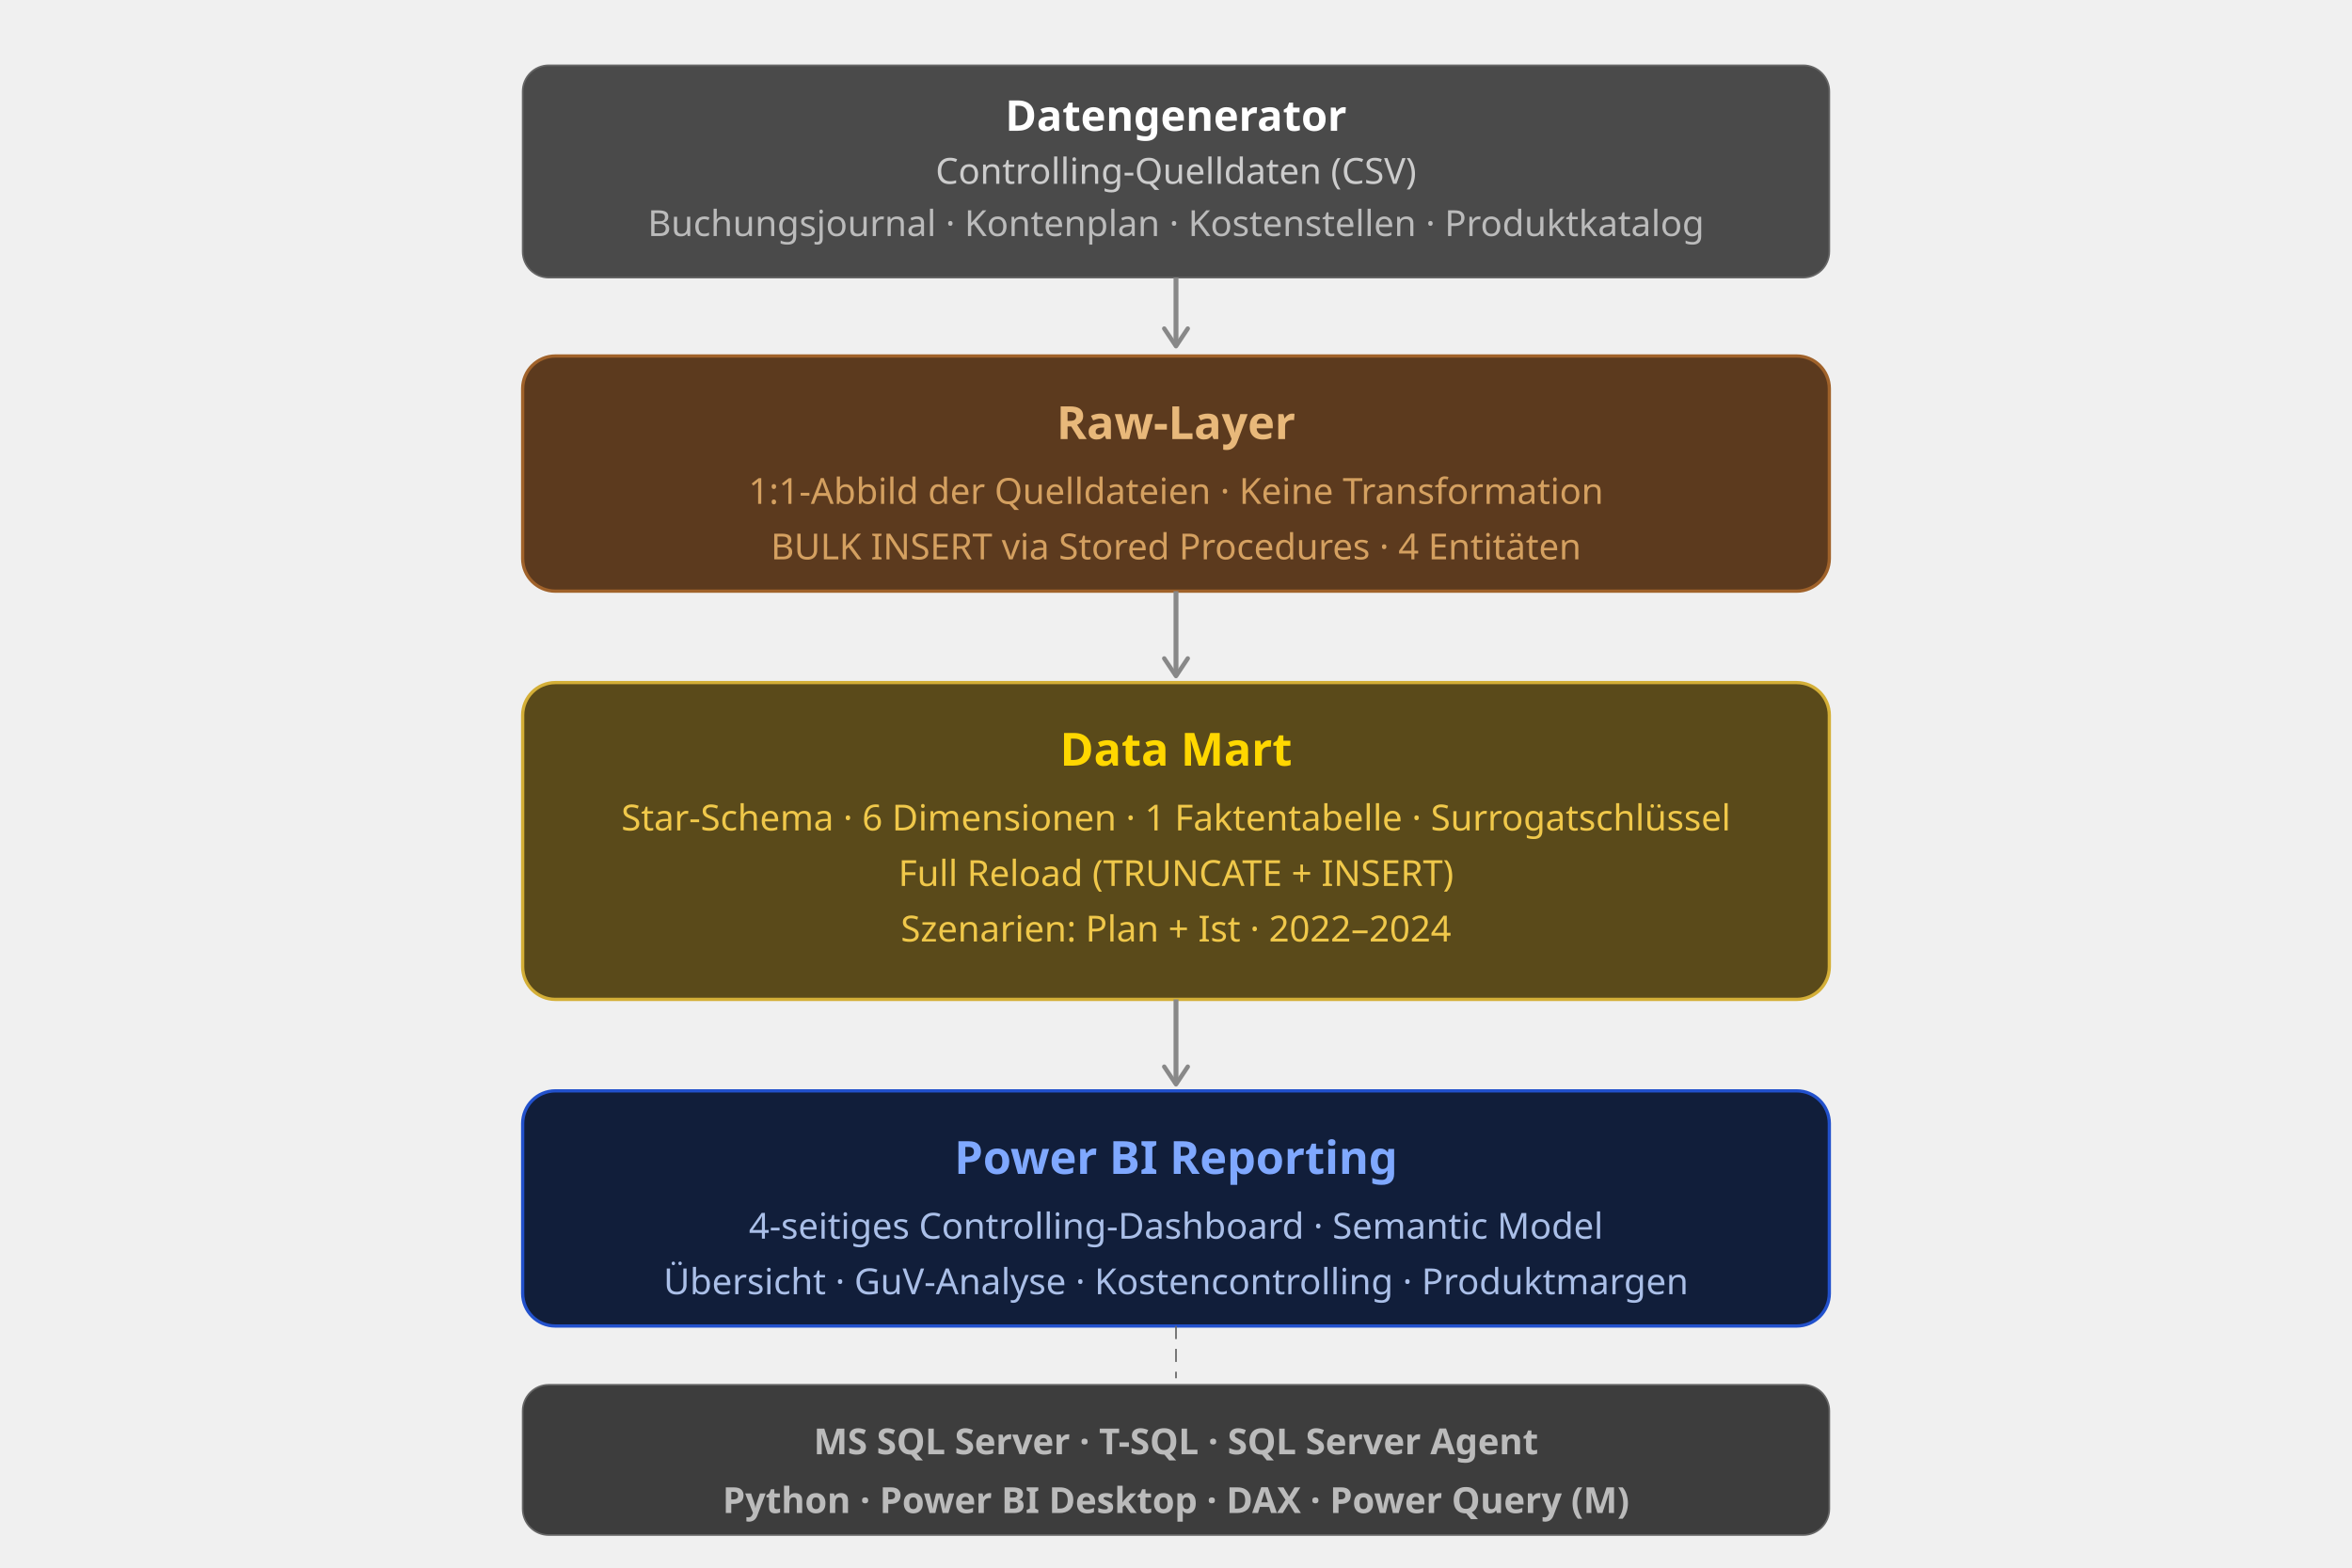
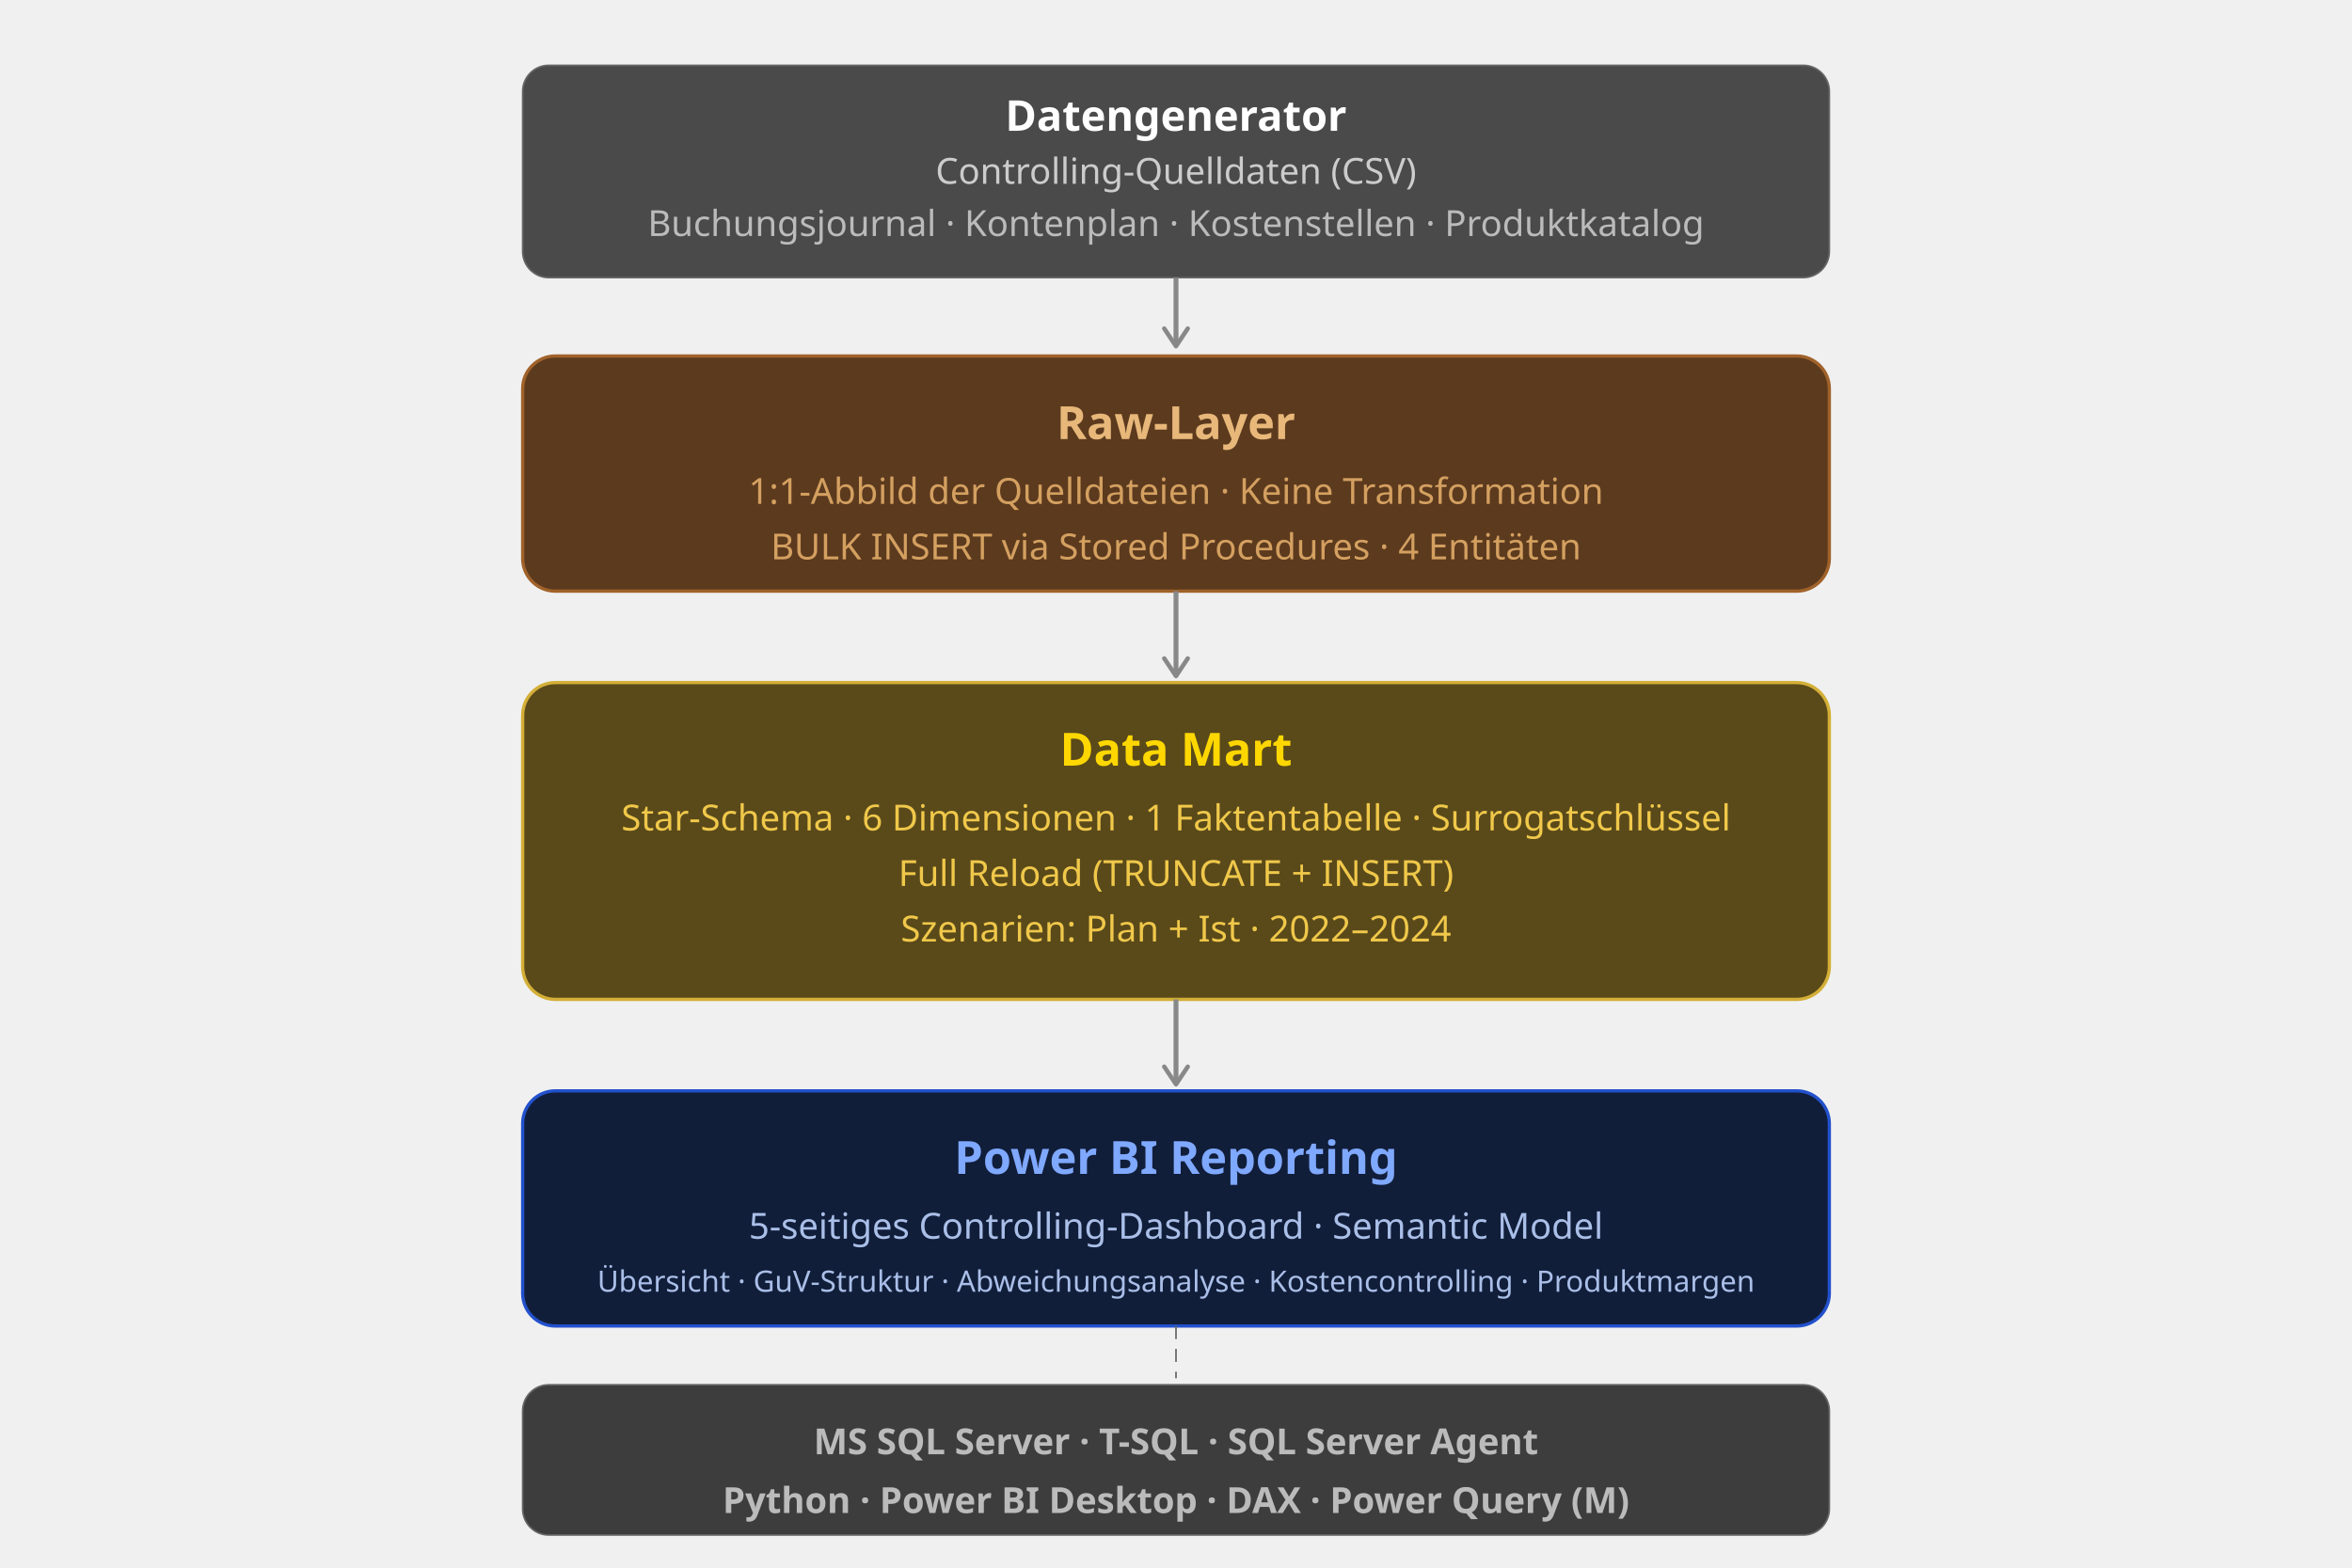
<svg xmlns="http://www.w3.org/2000/svg" width="100%" viewBox="0 0 720 480" role="img">
  <defs>
    <marker id="cv-arrow" viewBox="0 0 10 10" refX="8" refY="5" markerWidth="6" markerHeight="6" orient="auto-start-reverse">
      <path d="M2 1L8 5L2 9" fill="none" stroke="#888" stroke-width="1.5" stroke-linecap="round" stroke-linejoin="round" />
    </marker>
  </defs>
  <rect x="160" y="20" width="400" height="65" rx="8" fill="#4a4a4a" stroke="#666" stroke-width="0.5" />
  <text x="360" y="35" text-anchor="middle" dominant-baseline="central" fill="#fff" font-size="13" font-weight="600" font-family="Segoe UI, sans-serif">Datengenerator</text>
  <text x="360" y="52" text-anchor="middle" dominant-baseline="central" fill="#ccc" font-size="11" font-family="Segoe UI, sans-serif">Controlling-Quelldaten (CSV)</text>
  <text x="360" y="68" text-anchor="middle" dominant-baseline="central" fill="#bbb" font-size="11" font-family="Segoe UI, sans-serif">Buchungsjournal · Kontenplan · Kostenstellen · Produktkatalog</text>
  <line x1="360" y1="85" x2="360" y2="106" stroke="#888" marker-end="url(#cv-arrow)" stroke-width="1.5" />
  <rect x="160" y="109" width="400" height="72" rx="10" fill="#5c3a1e" stroke="#a0622a" stroke-width="1" />
  <text x="360" y="129" text-anchor="middle" dominant-baseline="central" fill="#e8b87a" font-size="14" font-weight="700" font-family="Segoe UI, sans-serif">Raw-Layer</text>
  <text x="360" y="150" text-anchor="middle" dominant-baseline="central" fill="#d4a060" font-size="11" font-family="Segoe UI, sans-serif">1:1-Abbild der Quelldateien · Keine Transformation</text>
  <text x="360" y="167" text-anchor="middle" dominant-baseline="central" fill="#d4a060" font-size="11" font-family="Segoe UI, sans-serif">BULK INSERT via Stored Procedures · 4 Entitäten</text>
  <line x1="360" y1="181" x2="360" y2="207" stroke="#888" marker-end="url(#cv-arrow)" stroke-width="1.5" />
  <rect x="160" y="209" width="400" height="97" rx="10" fill="#5a4a1a" stroke="#d4af37" stroke-width="1" />
  <text x="360" y="229" text-anchor="middle" dominant-baseline="central" fill="#ffd700" font-size="14" font-weight="700" font-family="Segoe UI, sans-serif">Data Mart</text>
  <text x="360" y="250" text-anchor="middle" dominant-baseline="central" fill="#f0c84a" font-size="11" font-family="Segoe UI, sans-serif">Star-Schema · 6 Dimensionen · 1 Faktentabelle · Surrogatschlüssel</text>
  <text x="360" y="267" text-anchor="middle" dominant-baseline="central" fill="#f0c84a" font-size="11" font-family="Segoe UI, sans-serif">Full Reload (TRUNCATE + INSERT)</text>
  <text x="360" y="284" text-anchor="middle" dominant-baseline="central" fill="#f0c84a" font-size="11" font-family="Segoe UI, sans-serif">Szenarien: Plan + Ist · 2022–2024</text>
  <line x1="360" y1="306" x2="360" y2="332" stroke="#888" marker-end="url(#cv-arrow)" stroke-width="1.5" />
  <rect x="160" y="334" width="400" height="72" rx="10" fill="#111e3a" stroke="#2251CC" stroke-width="1" />
  <text x="360" y="354" text-anchor="middle" dominant-baseline="central" fill="#7FA8FF" font-size="14" font-weight="700" font-family="Segoe UI, sans-serif">Power BI Reporting</text>
-   <text x="360" y="375" text-anchor="middle" dominant-baseline="central" fill="#AABFE8" font-size="11" font-family="Segoe UI, sans-serif">4-seitiges Controlling-Dashboard · Semantic Model</text>
-   <text x="360" y="392" text-anchor="middle" dominant-baseline="central" fill="#AABFE8" font-size="11" font-family="Segoe UI, sans-serif">Übersicht · GuV-Analyse · Kostencontrolling · Produktmargen</text>
+   <text x="360" y="375" text-anchor="middle" dominant-baseline="central" fill="#AABFE8" font-size="11" font-family="Segoe UI, sans-serif">5-seitiges Controlling-Dashboard · Semantic Model</text>
+   <text x="360" y="392" text-anchor="middle" dominant-baseline="central" fill="#AABFE8" font-size="9" font-family="Segoe UI, sans-serif">Übersicht · GuV-Struktur · Abweichungsanalyse · Kostencontrolling · Produktmargen</text>
  <line x1="360" y1="406" x2="360" y2="422" stroke="#666" stroke-width="0.5" stroke-dasharray="4 3" />
  <rect x="160" y="424" width="400" height="46" rx="8" fill="#3d3d3d" stroke="#666" stroke-width="0.5" />
  <text x="360" y="441" text-anchor="middle" dominant-baseline="central" fill="#bbb" font-size="11" font-weight="600" font-family="Segoe UI, sans-serif">MS SQL Server · T-SQL · SQL Server Agent</text>
  <text x="360" y="459" text-anchor="middle" dominant-baseline="central" fill="#bbb" font-size="11" font-weight="600" font-family="Segoe UI, sans-serif">Python · Power BI Desktop · DAX · Power Query (M)</text>
</svg>
